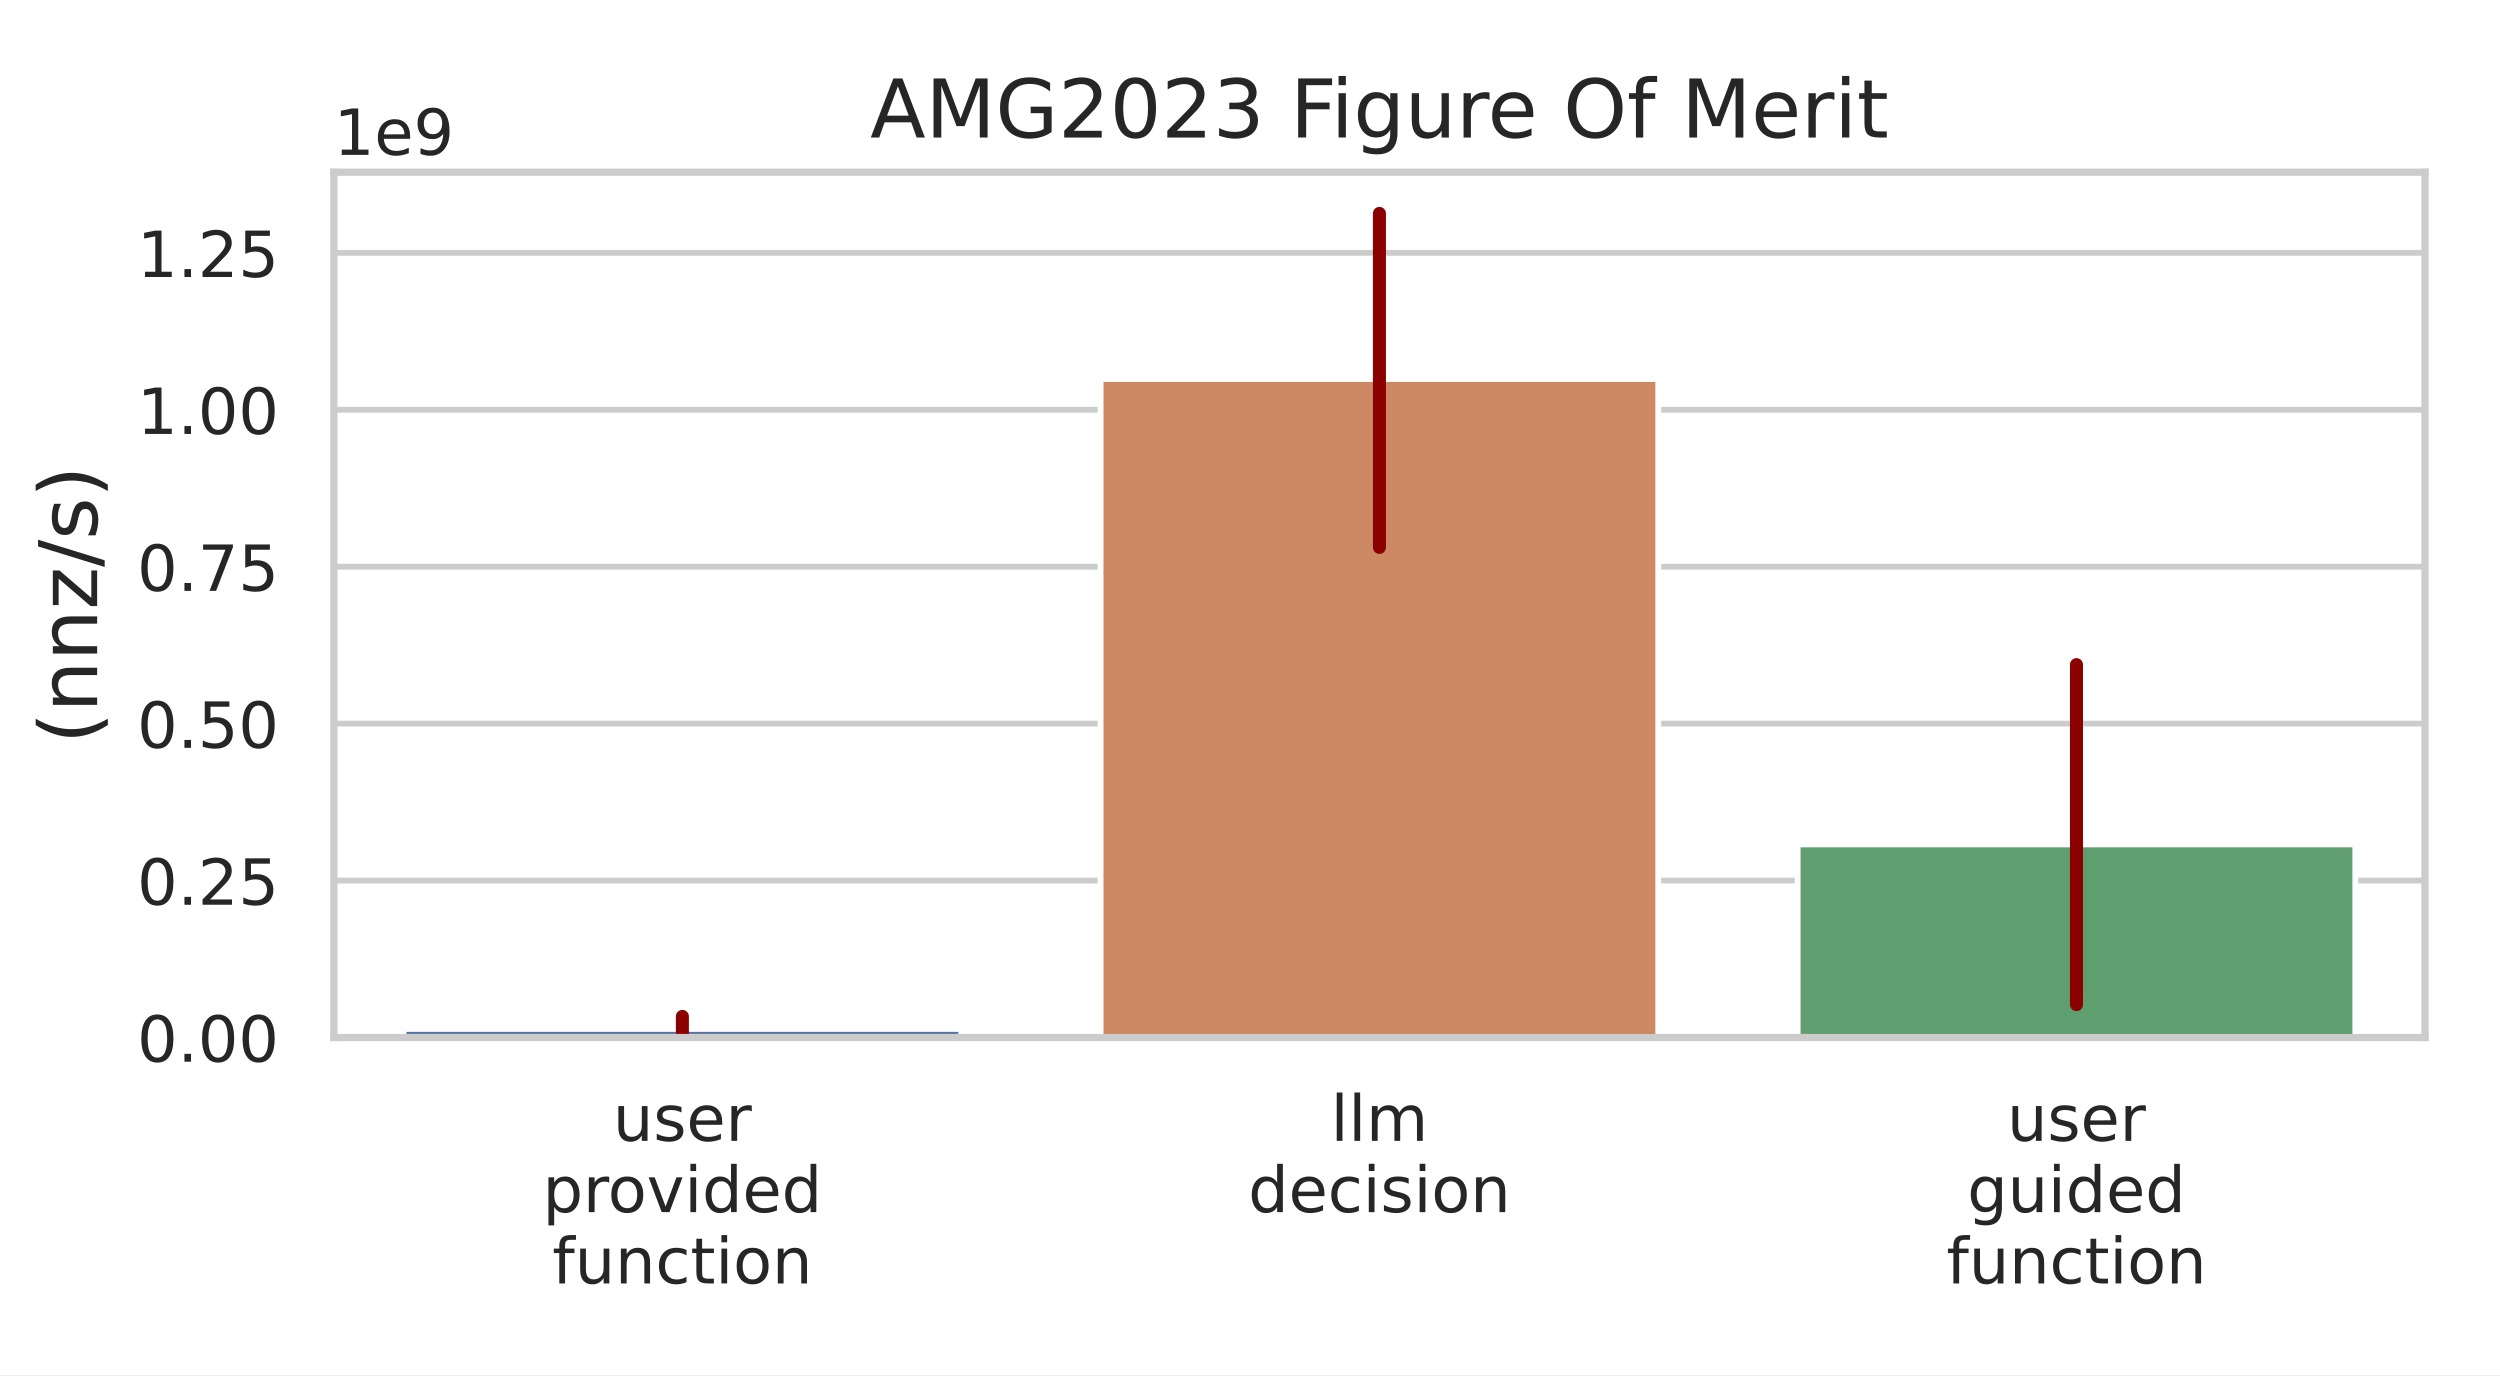
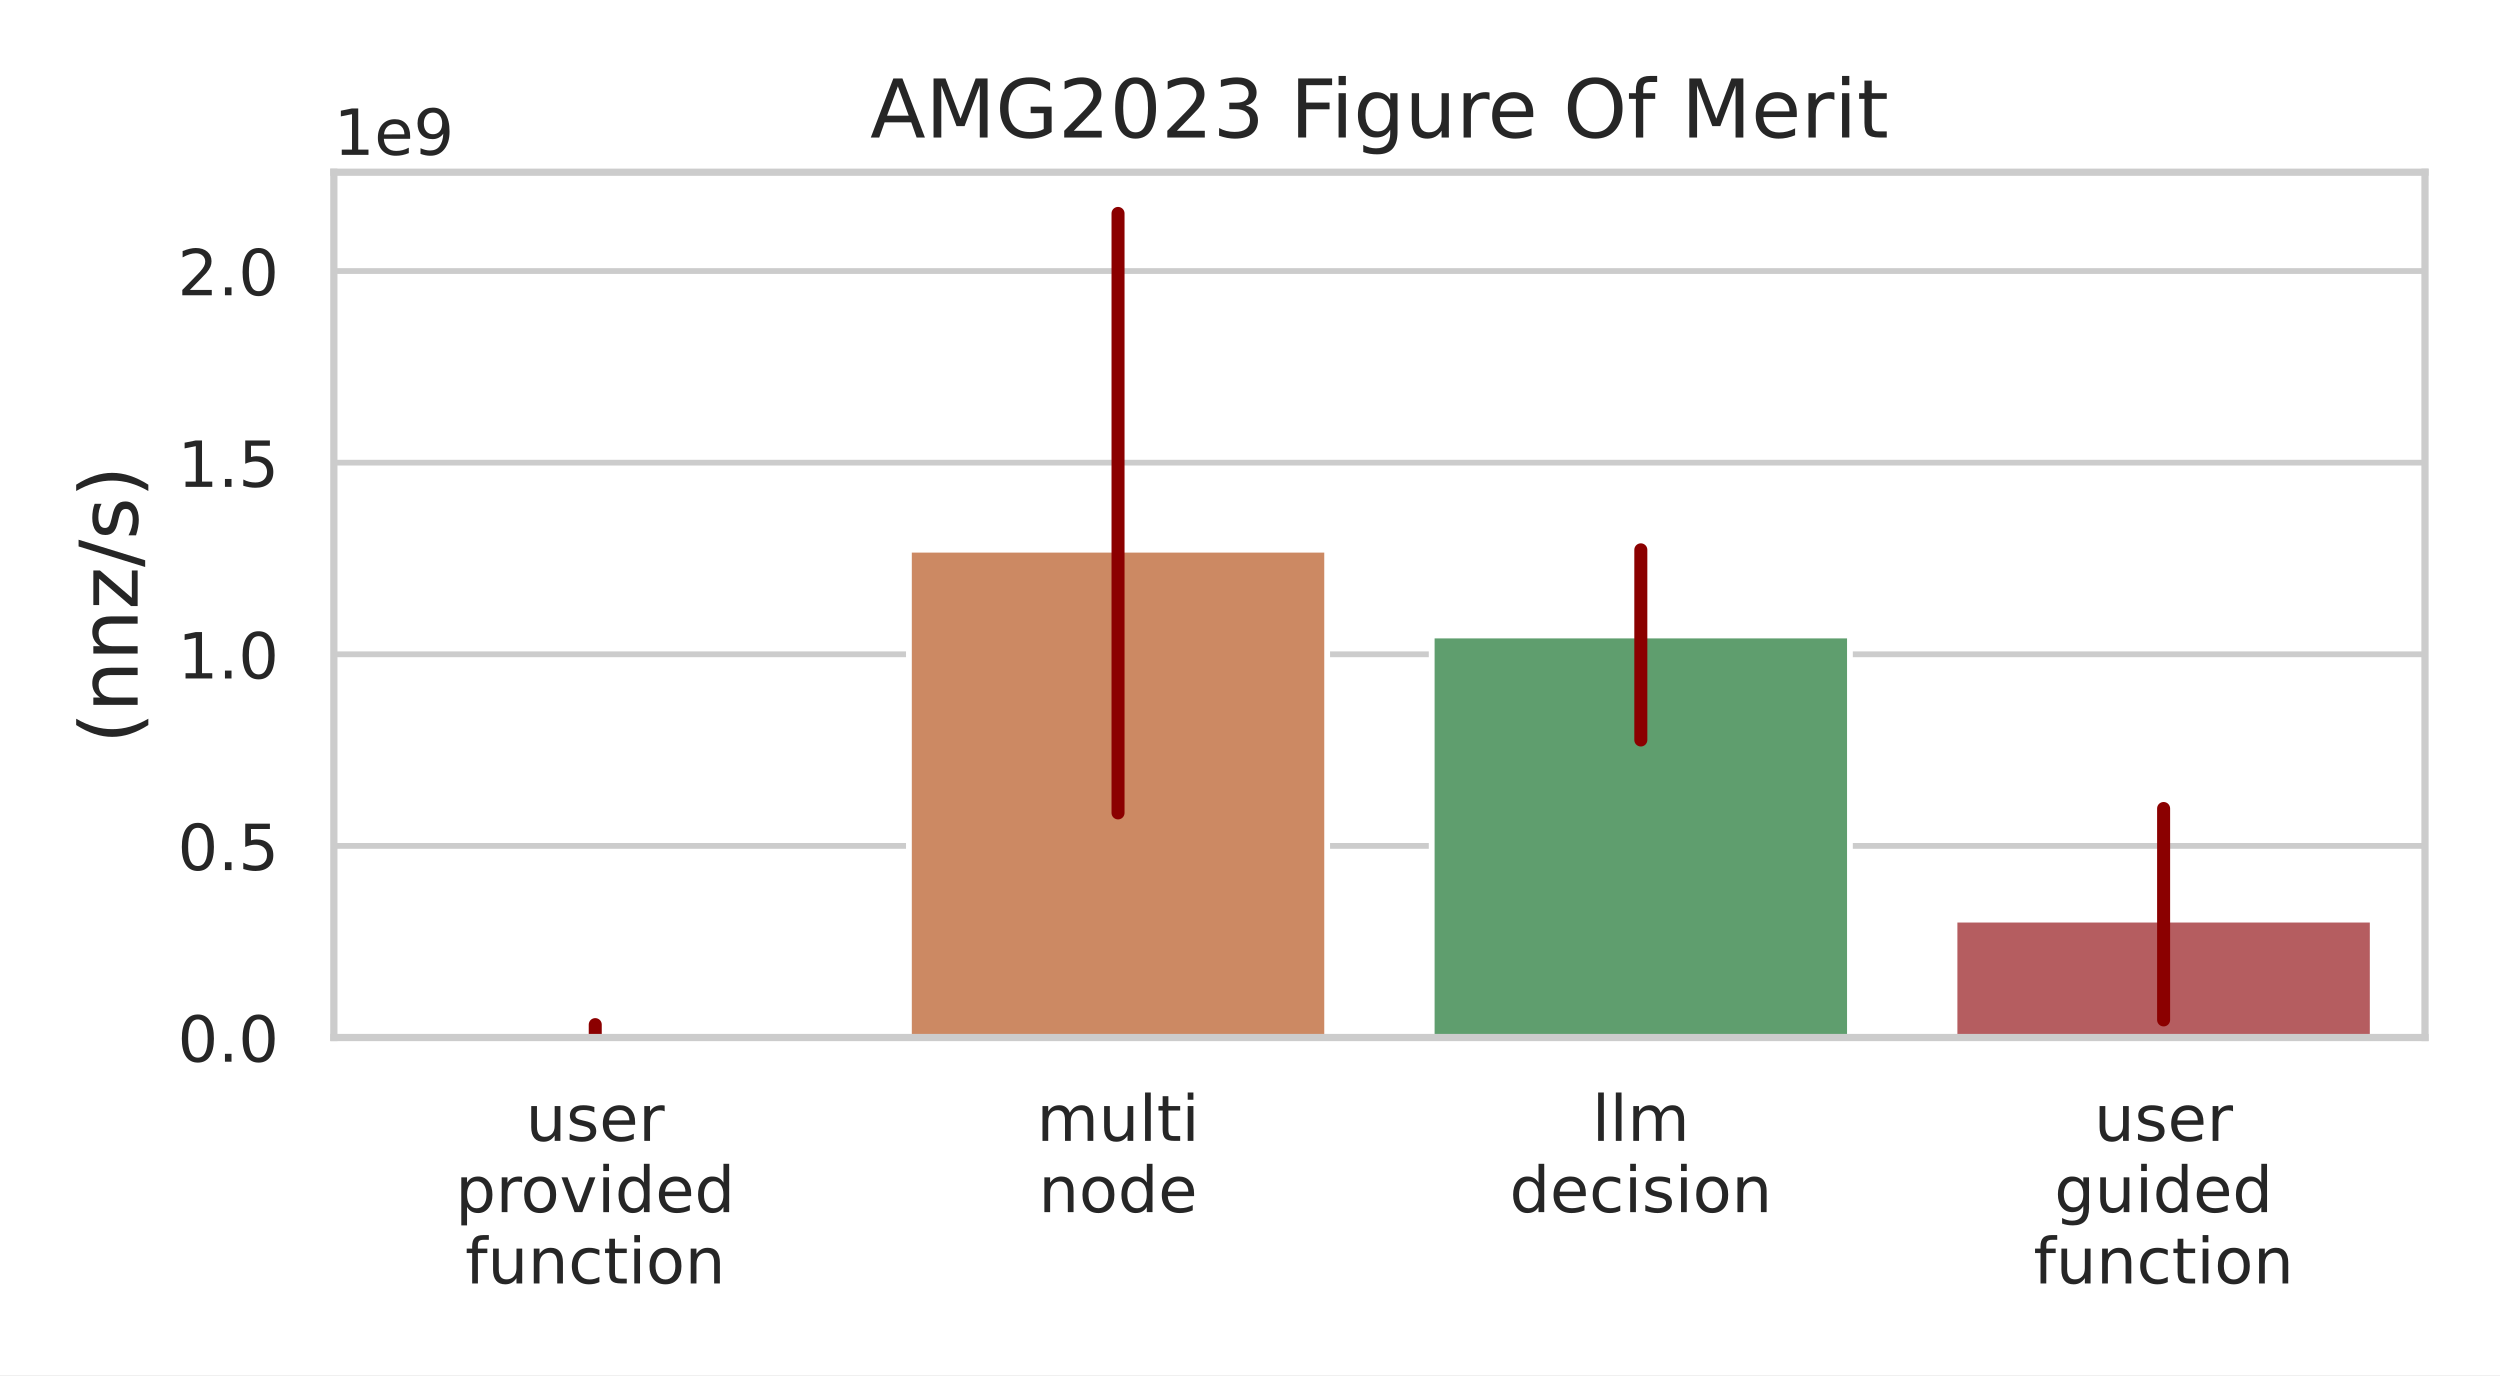
<svg xmlns="http://www.w3.org/2000/svg" xmlns:xlink="http://www.w3.org/1999/xlink" width="432pt" height="237.6pt" viewBox="0 0 432 237.6" version="1.1">
  <defs>
    <style type="text/css">*{stroke-linejoin: round; stroke-linecap: butt}</style>
  </defs>
  <g id="figure_1">
    <g id="patch_1">
      <path d="M 0 237.6  L 432 237.6  L 432 0  L 0 0  z " style="fill: #ffffff" />
    </g>
    <g id="axes_1">
      <g id="patch_2">
        <path d="M 57.69 179.284  L 419.04 179.284  L 419.04 29.76  L 57.69 29.76  z " style="fill: #ffffff" />
      </g>
      <g id="matplotlib.axis_1">
        <g id="xtick_1">
          <g id="text_1">
-             <g style="fill: #262626" transform="translate(105.919 197.1423) scale(0.11 -0.11)">
+             <g style="fill: #262626" transform="translate(90.86273 197.1423) scale(0.11 -0.11)">
              <defs>
                <path id="DejaVuSans-75" d="M 544 1381  L 544 3500  L 1119 3500  L 1119 1403  Q 1119 906 1312 657  Q 1506 409 1894 409  Q 2359 409 2629 706  Q 2900 1003 2900 1516  L 2900 3500  L 3475 3500  L 3475 0  L 2900 0  L 2900 538  Q 2691 219 2414 64  Q 2138 -91 1772 -91  Q 1169 -91 856 284  Q 544 659 544 1381  z M 1991 3584  L 1991 3584  z " transform="scale(0.015625)" />
                <path id="DejaVuSans-73" d="M 2834 3397  L 2834 2853  Q 2591 2978 2328 3040  Q 2066 3103 1784 3103  Q 1356 3103 1142 2972  Q 928 2841 928 2578  Q 928 2378 1081 2264  Q 1234 2150 1697 2047  L 1894 2003  Q 2506 1872 2764 1633  Q 3022 1394 3022 966  Q 3022 478 2636 193  Q 2250 -91 1575 -91  Q 1294 -91 989 -36  Q 684 19 347 128  L 347 722  Q 666 556 975 473  Q 1284 391 1588 391  Q 1994 391 2212 530  Q 2431 669 2431 922  Q 2431 1156 2273 1281  Q 2116 1406 1581 1522  L 1381 1569  Q 847 1681 609 1914  Q 372 2147 372 2553  Q 372 3047 722 3315  Q 1072 3584 1716 3584  Q 2034 3584 2315 3537  Q 2597 3491 2834 3397  z " transform="scale(0.015625)" />
                <path id="DejaVuSans-65" d="M 3597 1894  L 3597 1613  L 953 1613  Q 991 1019 1311 708  Q 1631 397 2203 397  Q 2534 397 2845 478  Q 3156 559 3463 722  L 3463 178  Q 3153 47 2828 -22  Q 2503 -91 2169 -91  Q 1331 -91 842 396  Q 353 884 353 1716  Q 353 2575 817 3079  Q 1281 3584 2069 3584  Q 2775 3584 3186 3129  Q 3597 2675 3597 1894  z M 3022 2063  Q 3016 2534 2758 2815  Q 2500 3097 2075 3097  Q 1594 3097 1305 2825  Q 1016 2553 972 2059  L 3022 2063  z " transform="scale(0.015625)" />
                <path id="DejaVuSans-72" d="M 2631 2963  Q 2534 3019 2420 3045  Q 2306 3072 2169 3072  Q 1681 3072 1420 2755  Q 1159 2438 1159 1844  L 1159 0  L 581 0  L 581 3500  L 1159 3500  L 1159 2956  Q 1341 3275 1631 3429  Q 1922 3584 2338 3584  Q 2397 3584 2469 3576  Q 2541 3569 2628 3553  L 2631 2963  z " transform="scale(0.015625)" />
              </defs>
              <use xlink:href="#DejaVuSans-75" />
              <use xlink:href="#DejaVuSans-73" x="63.379" />
              <use xlink:href="#DejaVuSans-65" x="115.479" />
              <use xlink:href="#DejaVuSans-72" x="177.002" />
            </g>
-             <g style="fill: #262626" transform="translate(93.77 209.4599) scale(0.11 -0.11)">
+             <g style="fill: #262626" transform="translate(78.71375 209.4599) scale(0.11 -0.11)">
              <defs>
                <path id="DejaVuSans-70" d="M 1159 525  L 1159 -1331  L 581 -1331  L 581 3500  L 1159 3500  L 1159 2969  Q 1341 3281 1617 3432  Q 1894 3584 2278 3584  Q 2916 3584 3314 3078  Q 3713 2572 3713 1747  Q 3713 922 3314 415  Q 2916 -91 2278 -91  Q 1894 -91 1617 61  Q 1341 213 1159 525  z M 3116 1747  Q 3116 2381 2855 2742  Q 2594 3103 2138 3103  Q 1681 3103 1420 2742  Q 1159 2381 1159 1747  Q 1159 1113 1420 752  Q 1681 391 2138 391  Q 2594 391 2855 752  Q 3116 1113 3116 1747  z " transform="scale(0.015625)" />
                <path id="DejaVuSans-6f" d="M 1959 3097  Q 1497 3097 1228 2736  Q 959 2375 959 1747  Q 959 1119 1226 758  Q 1494 397 1959 397  Q 2419 397 2687 759  Q 2956 1122 2956 1747  Q 2956 2369 2687 2733  Q 2419 3097 1959 3097  z M 1959 3584  Q 2709 3584 3137 3096  Q 3566 2609 3566 1747  Q 3566 888 3137 398  Q 2709 -91 1959 -91  Q 1206 -91 779 398  Q 353 888 353 1747  Q 353 2609 779 3096  Q 1206 3584 1959 3584  z " transform="scale(0.015625)" />
                <path id="DejaVuSans-76" d="M 191 3500  L 800 3500  L 1894 563  L 2988 3500  L 3597 3500  L 2284 0  L 1503 0  L 191 3500  z " transform="scale(0.015625)" />
                <path id="DejaVuSans-69" d="M 603 3500  L 1178 3500  L 1178 0  L 603 0  L 603 3500  z M 603 4863  L 1178 4863  L 1178 4134  L 603 4134  L 603 4863  z " transform="scale(0.015625)" />
                <path id="DejaVuSans-64" d="M 2906 2969  L 2906 4863  L 3481 4863  L 3481 0  L 2906 0  L 2906 525  Q 2725 213 2448 61  Q 2172 -91 1784 -91  Q 1150 -91 751 415  Q 353 922 353 1747  Q 353 2572 751 3078  Q 1150 3584 1784 3584  Q 2172 3584 2448 3432  Q 2725 3281 2906 2969  z M 947 1747  Q 947 1113 1208 752  Q 1469 391 1925 391  Q 2381 391 2643 752  Q 2906 1113 2906 1747  Q 2906 2381 2643 2742  Q 2381 3103 1925 3103  Q 1469 3103 1208 2742  Q 947 2381 947 1747  z " transform="scale(0.015625)" />
              </defs>
              <use xlink:href="#DejaVuSans-70" />
              <use xlink:href="#DejaVuSans-72" x="63.477" />
              <use xlink:href="#DejaVuSans-6f" x="102.34" />
              <use xlink:href="#DejaVuSans-76" x="163.521" />
              <use xlink:href="#DejaVuSans-69" x="222.701" />
              <use xlink:href="#DejaVuSans-64" x="250.484" />
              <use xlink:href="#DejaVuSans-65" x="313.961" />
              <use xlink:href="#DejaVuSans-64" x="375.484" />
            </g>
-             <g style="fill: #262626" transform="translate(95.44836 221.7775) scale(0.11 -0.11)">
+             <g style="fill: #262626" transform="translate(80.39211 221.7775) scale(0.11 -0.11)">
              <defs>
                <path id="DejaVuSans-66" d="M 2375 4863  L 2375 4384  L 1825 4384  Q 1516 4384 1395 4259  Q 1275 4134 1275 3809  L 1275 3500  L 2222 3500  L 2222 3053  L 1275 3053  L 1275 0  L 697 0  L 697 3053  L 147 3053  L 147 3500  L 697 3500  L 697 3744  Q 697 4328 969 4595  Q 1241 4863 1831 4863  L 2375 4863  z " transform="scale(0.015625)" />
                <path id="DejaVuSans-6e" d="M 3513 2113  L 3513 0  L 2938 0  L 2938 2094  Q 2938 2591 2744 2837  Q 2550 3084 2163 3084  Q 1697 3084 1428 2787  Q 1159 2491 1159 1978  L 1159 0  L 581 0  L 581 3500  L 1159 3500  L 1159 2956  Q 1366 3272 1645 3428  Q 1925 3584 2291 3584  Q 2894 3584 3203 3211  Q 3513 2838 3513 2113  z " transform="scale(0.015625)" />
                <path id="DejaVuSans-63" d="M 3122 3366  L 3122 2828  Q 2878 2963 2633 3030  Q 2388 3097 2138 3097  Q 1578 3097 1268 2742  Q 959 2388 959 1747  Q 959 1106 1268 751  Q 1578 397 2138 397  Q 2388 397 2633 464  Q 2878 531 3122 666  L 3122 134  Q 2881 22 2623 -34  Q 2366 -91 2075 -91  Q 1284 -91 818 406  Q 353 903 353 1747  Q 353 2603 823 3093  Q 1294 3584 2113 3584  Q 2378 3584 2631 3529  Q 2884 3475 3122 3366  z " transform="scale(0.015625)" />
                <path id="DejaVuSans-74" d="M 1172 4494  L 1172 3500  L 2356 3500  L 2356 3053  L 1172 3053  L 1172 1153  Q 1172 725 1289 603  Q 1406 481 1766 481  L 2356 481  L 2356 0  L 1766 0  Q 1100 0 847 248  Q 594 497 594 1153  L 594 3053  L 172 3053  L 172 3500  L 594 3500  L 594 4494  L 1172 4494  z " transform="scale(0.015625)" />
              </defs>
              <use xlink:href="#DejaVuSans-66" />
              <use xlink:href="#DejaVuSans-75" x="35.205" />
              <use xlink:href="#DejaVuSans-6e" x="98.584" />
              <use xlink:href="#DejaVuSans-63" x="161.963" />
              <use xlink:href="#DejaVuSans-74" x="216.943" />
              <use xlink:href="#DejaVuSans-69" x="256.152" />
              <use xlink:href="#DejaVuSans-6f" x="283.936" />
              <use xlink:href="#DejaVuSans-6e" x="345.117" />
            </g>
          </g>
        </g>
        <g id="xtick_2">
          <g id="text_2">
-             <g style="fill: #262626" transform="translate(229.9517 197.1423) scale(0.11 -0.11)">
-               <defs>
+             <g style="fill: #262626" transform="translate(179.1412 197.1423) scale(0.11 -0.11)">
+               <defs>
+                 <path id="DejaVuSans-6d" d="M 3328 2828  Q 3544 3216 3844 3400  Q 4144 3584 4550 3584  Q 5097 3584 5394 3201  Q 5691 2819 5691 2113  L 5691 0  L 5113 0  L 5113 2094  Q 5113 2597 4934 2840  Q 4756 3084 4391 3084  Q 3944 3084 3684 2787  Q 3425 2491 3425 1978  L 3425 0  L 2847 0  L 2847 2094  Q 2847 2600 2669 2842  Q 2491 3084 2119 3084  Q 1678 3084 1418 2786  Q 1159 2488 1159 1978  L 1159 0  L 581 0  L 581 3500  L 1159 3500  L 1159 2956  Q 1356 3278 1631 3431  Q 1906 3584 2284 3584  Q 2666 3584 2933 3390  Q 3200 3197 3328 2828  z " transform="scale(0.015625)" />
                <path id="DejaVuSans-6c" d="M 603 4863  L 1178 4863  L 1178 0  L 603 0  L 603 4863  z " transform="scale(0.015625)" />
-                 <path id="DejaVuSans-6d" d="M 3328 2828  Q 3544 3216 3844 3400  Q 4144 3584 4550 3584  Q 5097 3584 5394 3201  Q 5691 2819 5691 2113  L 5691 0  L 5113 0  L 5113 2094  Q 5113 2597 4934 2840  Q 4756 3084 4391 3084  Q 3944 3084 3684 2787  Q 3425 2491 3425 1978  L 3425 0  L 2847 0  L 2847 2094  Q 2847 2600 2669 2842  Q 2491 3084 2119 3084  Q 1678 3084 1418 2786  Q 1159 2488 1159 1978  L 1159 0  L 581 0  L 581 3500  L 1159 3500  L 1159 2956  Q 1356 3278 1631 3431  Q 1906 3584 2284 3584  Q 2666 3584 2933 3390  Q 3200 3197 3328 2828  z " transform="scale(0.015625)" />
-               </defs>
+               </defs>
+               <use xlink:href="#DejaVuSans-6d" />
+               <use xlink:href="#DejaVuSans-75" x="97.412" />
+               <use xlink:href="#DejaVuSans-6c" x="160.791" />
+               <use xlink:href="#DejaVuSans-74" x="188.574" />
+               <use xlink:href="#DejaVuSans-69" x="227.783" />
+             </g>
+             <g style="fill: #262626" transform="translate(179.4695 209.4599) scale(0.11 -0.11)">
+               <use xlink:href="#DejaVuSans-6e" />
+               <use xlink:href="#DejaVuSans-6f" x="63.379" />
+               <use xlink:href="#DejaVuSans-64" x="124.561" />
+               <use xlink:href="#DejaVuSans-65" x="188.037" />
+             </g>
+           </g>
+         </g>
+         <g id="xtick_3">
+           <g id="text_3">
+             <g style="fill: #262626" transform="translate(275.1205 197.1423) scale(0.11 -0.11)">
              <use xlink:href="#DejaVuSans-6c" />
              <use xlink:href="#DejaVuSans-6c" x="27.783" />
              <use xlink:href="#DejaVuSans-6d" x="55.566" />
            </g>
-             <g style="fill: #262626" transform="translate(215.693 209.4599) scale(0.11 -0.11)">
+             <g style="fill: #262626" transform="translate(260.8617 209.4599) scale(0.11 -0.11)">
              <use xlink:href="#DejaVuSans-64" />
              <use xlink:href="#DejaVuSans-65" x="63.477" />
              <use xlink:href="#DejaVuSans-63" x="125" />
              <use xlink:href="#DejaVuSans-69" x="179.98" />
              <use xlink:href="#DejaVuSans-73" x="207.764" />
              <use xlink:href="#DejaVuSans-69" x="259.863" />
              <use xlink:href="#DejaVuSans-6f" x="287.646" />
              <use xlink:href="#DejaVuSans-6e" x="348.828" />
            </g>
          </g>
        </g>
-         <g id="xtick_3">
-           <g id="text_3">
-             <g style="fill: #262626" transform="translate(346.819 197.1423) scale(0.11 -0.11)">
+         <g id="xtick_4">
+           <g id="text_4">
+             <g style="fill: #262626" transform="translate(361.8752 197.1423) scale(0.11 -0.11)">
              <use xlink:href="#DejaVuSans-75" />
              <use xlink:href="#DejaVuSans-73" x="63.379" />
              <use xlink:href="#DejaVuSans-65" x="115.479" />
              <use xlink:href="#DejaVuSans-72" x="177.002" />
            </g>
-             <g style="fill: #262626" transform="translate(339.9423 209.4599) scale(0.11 -0.11)">
+             <g style="fill: #262626" transform="translate(354.9985 209.4599) scale(0.11 -0.11)">
              <defs>
                <path id="DejaVuSans-67" d="M 2906 1791  Q 2906 2416 2648 2759  Q 2391 3103 1925 3103  Q 1463 3103 1205 2759  Q 947 2416 947 1791  Q 947 1169 1205 825  Q 1463 481 1925 481  Q 2391 481 2648 825  Q 2906 1169 2906 1791  z M 3481 434  Q 3481 -459 3084 -895  Q 2688 -1331 1869 -1331  Q 1566 -1331 1297 -1286  Q 1028 -1241 775 -1147  L 775 -588  Q 1028 -725 1275 -790  Q 1522 -856 1778 -856  Q 2344 -856 2625 -561  Q 2906 -266 2906 331  L 2906 616  Q 2728 306 2450 153  Q 2172 0 1784 0  Q 1141 0 747 490  Q 353 981 353 1791  Q 353 2603 747 3093  Q 1141 3584 1784 3584  Q 2172 3584 2450 3431  Q 2728 3278 2906 2969  L 2906 3500  L 3481 3500  L 3481 434  z " transform="scale(0.015625)" />
              </defs>
              <use xlink:href="#DejaVuSans-67" />
              <use xlink:href="#DejaVuSans-75" x="63.477" />
              <use xlink:href="#DejaVuSans-69" x="126.855" />
              <use xlink:href="#DejaVuSans-64" x="154.639" />
              <use xlink:href="#DejaVuSans-65" x="218.115" />
              <use xlink:href="#DejaVuSans-64" x="279.639" />
            </g>
-             <g style="fill: #262626" transform="translate(336.3484 221.7775) scale(0.11 -0.11)">
+             <g style="fill: #262626" transform="translate(351.4046 221.7775) scale(0.11 -0.11)">
              <use xlink:href="#DejaVuSans-66" />
              <use xlink:href="#DejaVuSans-75" x="35.205" />
              <use xlink:href="#DejaVuSans-6e" x="98.584" />
              <use xlink:href="#DejaVuSans-63" x="161.963" />
              <use xlink:href="#DejaVuSans-74" x="216.943" />
              <use xlink:href="#DejaVuSans-69" x="256.152" />
              <use xlink:href="#DejaVuSans-6f" x="283.936" />
              <use xlink:href="#DejaVuSans-6e" x="345.117" />
            </g>
          </g>
        </g>
      </g>
      <g id="matplotlib.axis_2">
        <g id="ytick_1">
          <g id="line2d_1">
-             <path d="M 57.69 179.284  L 419.04 179.284  " clip-path="url(#pdea7f007d2)" style="fill: none; stroke: #cccccc; stroke-linecap: round" />
-           </g>
-           <g id="text_4">
-             <g style="fill: #262626" transform="translate(23.69781 183.4631) scale(0.11 -0.11)">
+             <path d="M 57.69 179.284  L 419.04 179.284  " clip-path="url(#p3e73d19100)" style="fill: none; stroke: #cccccc; stroke-linecap: round" />
+           </g>
+           <g id="text_5">
+             <g style="fill: #262626" transform="translate(30.69656 183.4631) scale(0.11 -0.11)">
              <defs>
                <path id="DejaVuSans-30" d="M 2034 4250  Q 1547 4250 1301 3770  Q 1056 3291 1056 2328  Q 1056 1369 1301 889  Q 1547 409 2034 409  Q 2525 409 2770 889  Q 3016 1369 3016 2328  Q 3016 3291 2770 3770  Q 2525 4250 2034 4250  z M 2034 4750  Q 2819 4750 3233 4129  Q 3647 3509 3647 2328  Q 3647 1150 3233 529  Q 2819 -91 2034 -91  Q 1250 -91 836 529  Q 422 1150 422 2328  Q 422 3509 836 4129  Q 1250 4750 2034 4750  z " transform="scale(0.015625)" />
                <path id="DejaVuSans-2e" d="M 684 794  L 1344 794  L 1344 0  L 684 0  L 684 794  z " transform="scale(0.015625)" />
              </defs>
              <use xlink:href="#DejaVuSans-30" />
              <use xlink:href="#DejaVuSans-2e" x="63.623" />
              <use xlink:href="#DejaVuSans-30" x="95.41" />
-               <use xlink:href="#DejaVuSans-30" x="159.033" />
            </g>
          </g>
        </g>
        <g id="ytick_2">
          <g id="line2d_2">
-             <path d="M 57.69 152.164  L 419.04 152.164  " clip-path="url(#pdea7f007d2)" style="fill: none; stroke: #cccccc; stroke-linecap: round" />
-           </g>
-           <g id="text_5">
-             <g style="fill: #262626" transform="translate(23.69781 156.3436) scale(0.11 -0.11)">
-               <defs>
-                 <path id="DejaVuSans-32" d="M 1228 531  L 3431 531  L 3431 0  L 469 0  L 469 531  Q 828 903 1448 1529  Q 2069 2156 2228 2338  Q 2531 2678 2651 2914  Q 2772 3150 2772 3378  Q 2772 3750 2511 3984  Q 2250 4219 1831 4219  Q 1534 4219 1204 4116  Q 875 4013 500 3803  L 500 4441  Q 881 4594 1212 4672  Q 1544 4750 1819 4750  Q 2544 4750 2975 4387  Q 3406 4025 3406 3419  Q 3406 3131 3298 2873  Q 3191 2616 2906 2266  Q 2828 2175 2409 1742  Q 1991 1309 1228 531  z " transform="scale(0.015625)" />
+             <path d="M 57.69 146.173  L 419.04 146.173  " clip-path="url(#p3e73d19100)" style="fill: none; stroke: #cccccc; stroke-linecap: round" />
+           </g>
+           <g id="text_6">
+             <g style="fill: #262626" transform="translate(30.69656 150.3519) scale(0.11 -0.11)">
+               <defs>
                <path id="DejaVuSans-35" d="M 691 4666  L 3169 4666  L 3169 4134  L 1269 4134  L 1269 2991  Q 1406 3038 1543 3061  Q 1681 3084 1819 3084  Q 2600 3084 3056 2656  Q 3513 2228 3513 1497  Q 3513 744 3044 326  Q 2575 -91 1722 -91  Q 1428 -91 1123 -41  Q 819 9 494 109  L 494 744  Q 775 591 1075 516  Q 1375 441 1709 441  Q 2250 441 2565 725  Q 2881 1009 2881 1497  Q 2881 1984 2565 2268  Q 2250 2553 1709 2553  Q 1456 2553 1204 2497  Q 953 2441 691 2322  L 691 4666  z " transform="scale(0.015625)" />
              </defs>
              <use xlink:href="#DejaVuSans-30" />
              <use xlink:href="#DejaVuSans-2e" x="63.623" />
-               <use xlink:href="#DejaVuSans-32" x="95.41" />
-               <use xlink:href="#DejaVuSans-35" x="159.033" />
+               <use xlink:href="#DejaVuSans-35" x="95.41" />
            </g>
          </g>
        </g>
        <g id="ytick_3">
          <g id="line2d_3">
-             <path d="M 57.69 125.045  L 419.04 125.045  " clip-path="url(#pdea7f007d2)" style="fill: none; stroke: #cccccc; stroke-linecap: round" />
-           </g>
-           <g id="text_6">
-             <g style="fill: #262626" transform="translate(23.69781 129.224) scale(0.11 -0.11)">
-               <use xlink:href="#DejaVuSans-30" />
-               <use xlink:href="#DejaVuSans-2e" x="63.623" />
-               <use xlink:href="#DejaVuSans-35" x="95.41" />
-               <use xlink:href="#DejaVuSans-30" x="159.033" />
+             <path d="M 57.69 113.062  L 419.04 113.062  " clip-path="url(#p3e73d19100)" style="fill: none; stroke: #cccccc; stroke-linecap: round" />
+           </g>
+           <g id="text_7">
+             <g style="fill: #262626" transform="translate(30.69656 117.2407) scale(0.11 -0.11)">
+               <defs>
+                 <path id="DejaVuSans-31" d="M 794 531  L 1825 531  L 1825 4091  L 703 3866  L 703 4441  L 1819 4666  L 2450 4666  L 2450 531  L 3481 531  L 3481 0  L 794 0  L 794 531  z " transform="scale(0.015625)" />
+               </defs>
+               <use xlink:href="#DejaVuSans-31" />
+               <use xlink:href="#DejaVuSans-2e" x="63.623" />
+               <use xlink:href="#DejaVuSans-30" x="95.41" />
            </g>
          </g>
        </g>
        <g id="ytick_4">
          <g id="line2d_4">
-             <path d="M 57.69 97.925  L 419.04 97.925  " clip-path="url(#pdea7f007d2)" style="fill: none; stroke: #cccccc; stroke-linecap: round" />
-           </g>
-           <g id="text_7">
-             <g style="fill: #262626" transform="translate(23.69781 102.1044) scale(0.11 -0.11)">
-               <defs>
-                 <path id="DejaVuSans-37" d="M 525 4666  L 3525 4666  L 3525 4397  L 1831 0  L 1172 0  L 2766 4134  L 525 4134  L 525 4666  z " transform="scale(0.015625)" />
-               </defs>
-               <use xlink:href="#DejaVuSans-30" />
-               <use xlink:href="#DejaVuSans-2e" x="63.623" />
-               <use xlink:href="#DejaVuSans-37" x="95.41" />
-               <use xlink:href="#DejaVuSans-35" x="159.033" />
+             <path d="M 57.69 79.95  L 419.04 79.95  " clip-path="url(#p3e73d19100)" style="fill: none; stroke: #cccccc; stroke-linecap: round" />
+           </g>
+           <g id="text_8">
+             <g style="fill: #262626" transform="translate(30.69656 84.12947) scale(0.11 -0.11)">
+               <use xlink:href="#DejaVuSans-31" />
+               <use xlink:href="#DejaVuSans-2e" x="63.623" />
+               <use xlink:href="#DejaVuSans-35" x="95.41" />
            </g>
          </g>
        </g>
        <g id="ytick_5">
          <g id="line2d_5">
-             <path d="M 57.69 70.806  L 419.04 70.806  " clip-path="url(#pdea7f007d2)" style="fill: none; stroke: #cccccc; stroke-linecap: round" />
-           </g>
-           <g id="text_8">
-             <g style="fill: #262626" transform="translate(23.69781 74.9848) scale(0.11 -0.11)">
-               <defs>
-                 <path id="DejaVuSans-31" d="M 794 531  L 1825 531  L 1825 4091  L 703 3866  L 703 4441  L 1819 4666  L 2450 4666  L 2450 531  L 3481 531  L 3481 0  L 794 0  L 794 531  z " transform="scale(0.015625)" />
-               </defs>
-               <use xlink:href="#DejaVuSans-31" />
+             <path d="M 57.69 46.839  L 419.04 46.839  " clip-path="url(#p3e73d19100)" style="fill: none; stroke: #cccccc; stroke-linecap: round" />
+           </g>
+           <g id="text_9">
+             <g style="fill: #262626" transform="translate(30.69656 51.01825) scale(0.11 -0.11)">
+               <defs>
+                 <path id="DejaVuSans-32" d="M 1228 531  L 3431 531  L 3431 0  L 469 0  L 469 531  Q 828 903 1448 1529  Q 2069 2156 2228 2338  Q 2531 2678 2651 2914  Q 2772 3150 2772 3378  Q 2772 3750 2511 3984  Q 2250 4219 1831 4219  Q 1534 4219 1204 4116  Q 875 4013 500 3803  L 500 4441  Q 881 4594 1212 4672  Q 1544 4750 1819 4750  Q 2544 4750 2975 4387  Q 3406 4025 3406 3419  Q 3406 3131 3298 2873  Q 3191 2616 2906 2266  Q 2828 2175 2409 1742  Q 1991 1309 1228 531  z " transform="scale(0.015625)" />
+               </defs>
+               <use xlink:href="#DejaVuSans-32" />
              <use xlink:href="#DejaVuSans-2e" x="63.623" />
              <use xlink:href="#DejaVuSans-30" x="95.41" />
-               <use xlink:href="#DejaVuSans-30" x="159.033" />
-             </g>
-           </g>
-         </g>
-         <g id="ytick_6">
-           <g id="line2d_6">
-             <path d="M 57.69 43.686  L 419.04 43.686  " clip-path="url(#pdea7f007d2)" style="fill: none; stroke: #cccccc; stroke-linecap: round" />
-           </g>
-           <g id="text_9">
-             <g style="fill: #262626" transform="translate(23.69781 47.86522) scale(0.11 -0.11)">
-               <use xlink:href="#DejaVuSans-31" />
-               <use xlink:href="#DejaVuSans-2e" x="63.623" />
-               <use xlink:href="#DejaVuSans-32" x="95.41" />
-               <use xlink:href="#DejaVuSans-35" x="159.033" />
            </g>
          </g>
        </g>
        <g id="text_10">
-           <g style="fill: #262626" transform="translate(16.78625 128.5353) rotate(-90) scale(0.14 -0.14)">
+           <g style="fill: #262626" transform="translate(23.785 128.5353) rotate(-90) scale(0.14 -0.14)">
            <defs>
              <path id="DejaVuSans-28" d="M 1984 4856  Q 1566 4138 1362 3434  Q 1159 2731 1159 2009  Q 1159 1288 1364 580  Q 1569 -128 1984 -844  L 1484 -844  Q 1016 -109 783 600  Q 550 1309 550 2009  Q 550 2706 781 3412  Q 1013 4119 1484 4856  L 1984 4856  z " transform="scale(0.015625)" />
              <path id="DejaVuSans-7a" d="M 353 3500  L 3084 3500  L 3084 2975  L 922 459  L 3084 459  L 3084 0  L 275 0  L 275 525  L 2438 3041  L 353 3041  L 353 3500  z " transform="scale(0.015625)" />
              <path id="DejaVuSans-2f" d="M 1625 4666  L 2156 4666  L 531 -594  L 0 -594  L 1625 4666  z " transform="scale(0.015625)" />
              <path id="DejaVuSans-29" d="M 513 4856  L 1013 4856  Q 1481 4119 1714 3412  Q 1947 2706 1947 2009  Q 1947 1309 1714 600  Q 1481 -109 1013 -844  L 513 -844  Q 928 -128 1133 580  Q 1338 1288 1338 2009  Q 1338 2731 1133 3434  Q 928 4138 513 4856  z " transform="scale(0.015625)" />
            </defs>
            <use xlink:href="#DejaVuSans-28" />
            <use xlink:href="#DejaVuSans-6e" x="39.014" />
            <use xlink:href="#DejaVuSans-6e" x="102.393" />
            <use xlink:href="#DejaVuSans-7a" x="165.771" />
            <use xlink:href="#DejaVuSans-2f" x="218.262" />
            <use xlink:href="#DejaVuSans-73" x="251.953" />
            <use xlink:href="#DejaVuSans-29" x="304.053" />
          </g>
        </g>
        <g id="text_11">
          <g style="fill: #262626" transform="translate(57.69 26.76) scale(0.11 -0.11)">
            <defs>
              <path id="DejaVuSans-39" d="M 703 97  L 703 672  Q 941 559 1184 500  Q 1428 441 1663 441  Q 2288 441 2617 861  Q 2947 1281 2994 2138  Q 2813 1869 2534 1725  Q 2256 1581 1919 1581  Q 1219 1581 811 2004  Q 403 2428 403 3163  Q 403 3881 828 4315  Q 1253 4750 1959 4750  Q 2769 4750 3195 4129  Q 3622 3509 3622 2328  Q 3622 1225 3098 567  Q 2575 -91 1691 -91  Q 1453 -91 1209 -44  Q 966 3 703 97  z M 1959 2075  Q 2384 2075 2632 2365  Q 2881 2656 2881 3163  Q 2881 3666 2632 3958  Q 2384 4250 1959 4250  Q 1534 4250 1286 3958  Q 1038 3666 1038 3163  Q 1038 2656 1286 2365  Q 1534 2075 1959 2075  z " transform="scale(0.015625)" />
            </defs>
            <use xlink:href="#DejaVuSans-31" />
            <use xlink:href="#DejaVuSans-65" x="63.623" />
            <use xlink:href="#DejaVuSans-39" x="125.146" />
          </g>
        </g>
      </g>
      <g id="patch_3">
-         <path d="M 69.735 179.284  L 166.095 179.284  L 166.095 177.803  L 69.735 177.803  z " clip-path="url(#pdea7f007d2)" style="fill: #5875a4; stroke: #ffffff; stroke-linejoin: miter" />
+         <path d="M 66.724 179.284  L 138.994 179.284  L 138.994 178.38  L 66.724 178.38  z " clip-path="url(#p3e73d19100)" style="fill: #5875a4; stroke: #ffffff; stroke-linejoin: miter" />
      </g>
      <g id="patch_4">
-         <path d="M 190.185 179.284  L 286.545 179.284  L 286.545 65.495  L 190.185 65.495  z " clip-path="url(#pdea7f007d2)" style="fill: #cc8963; stroke: #ffffff; stroke-linejoin: miter" />
+         <path d="M 157.061 179.284  L 229.331 179.284  L 229.331 94.986  L 157.061 94.986  z " clip-path="url(#p3e73d19100)" style="fill: #cc8963; stroke: #ffffff; stroke-linejoin: miter" />
      </g>
      <g id="patch_5">
-         <path d="M 310.635 179.284  L 406.995 179.284  L 406.995 145.914  L 310.635 145.914  z " clip-path="url(#pdea7f007d2)" style="fill: #5f9e6e; stroke: #ffffff; stroke-linejoin: miter" />
+         <path d="M 247.399 179.284  L 319.669 179.284  L 319.669 109.82  L 247.399 109.82  z " clip-path="url(#p3e73d19100)" style="fill: #5f9e6e; stroke: #ffffff; stroke-linejoin: miter" />
+       </g>
+       <g id="patch_6">
+         <path d="M 337.736 179.284  L 410.006 179.284  L 410.006 158.913  L 337.736 158.913  z " clip-path="url(#p3e73d19100)" style="fill: #b55d60; stroke: #ffffff; stroke-linejoin: miter" />
+       </g>
+       <g id="line2d_6">
+         <path d="M 102.859 179.284  L 102.859 177.054  " clip-path="url(#p3e73d19100)" style="fill: none; stroke: #8b0000; stroke-width: 2.25; stroke-linecap: round" />
      </g>
      <g id="line2d_7">
-         <path d="M 117.915 179.283  L 117.915 175.635  " clip-path="url(#pdea7f007d2)" style="fill: none; stroke: #8b0000; stroke-width: 2.25; stroke-linecap: round" />
+         <path d="M 193.196 140.469  L 193.196 36.88  " clip-path="url(#p3e73d19100)" style="fill: none; stroke: #8b0000; stroke-width: 2.25; stroke-linecap: round" />
      </g>
      <g id="line2d_8">
-         <path d="M 238.365 94.59  L 238.365 36.88  " clip-path="url(#pdea7f007d2)" style="fill: none; stroke: #8b0000; stroke-width: 2.25; stroke-linecap: round" />
+         <path d="M 283.534 127.869  L 283.534 95.011  " clip-path="url(#p3e73d19100)" style="fill: none; stroke: #8b0000; stroke-width: 2.25; stroke-linecap: round" />
      </g>
      <g id="line2d_9">
-         <path d="M 358.815 173.594  L 358.815 114.851  " clip-path="url(#pdea7f007d2)" style="fill: none; stroke: #8b0000; stroke-width: 2.25; stroke-linecap: round" />
-       </g>
-       <g id="patch_6">
+         <path d="M 373.871 176.242  L 373.871 139.709  " clip-path="url(#p3e73d19100)" style="fill: none; stroke: #8b0000; stroke-width: 2.25; stroke-linecap: round" />
+       </g>
+       <g id="patch_7">
        <path d="M 57.69 179.284  L 57.69 29.76  " style="fill: none; stroke: #cccccc; stroke-width: 1.25; stroke-linejoin: miter; stroke-linecap: square" />
      </g>
-       <g id="patch_7">
+       <g id="patch_8">
        <path d="M 419.04 179.284  L 419.04 29.76  " style="fill: none; stroke: #cccccc; stroke-width: 1.25; stroke-linejoin: miter; stroke-linecap: square" />
      </g>
-       <g id="patch_8">
+       <g id="patch_9">
        <path d="M 57.69 179.284  L 419.04 179.284  " style="fill: none; stroke: #cccccc; stroke-width: 1.25; stroke-linejoin: miter; stroke-linecap: square" />
      </g>
-       <g id="patch_9">
+       <g id="patch_10">
        <path d="M 57.69 29.76  L 419.04 29.76  " style="fill: none; stroke: #cccccc; stroke-width: 1.25; stroke-linejoin: miter; stroke-linecap: square" />
      </g>
      <g id="text_12">
        <g style="fill: #262626" transform="translate(150.3652 23.76) scale(0.14 -0.14)">
          <defs>
            <path id="DejaVuSans-41" d="M 2188 4044  L 1331 1722  L 3047 1722  L 2188 4044  z M 1831 4666  L 2547 4666  L 4325 0  L 3669 0  L 3244 1197  L 1141 1197  L 716 0  L 50 0  L 1831 4666  z " transform="scale(0.015625)" />
            <path id="DejaVuSans-4d" d="M 628 4666  L 1569 4666  L 2759 1491  L 3956 4666  L 4897 4666  L 4897 0  L 4281 0  L 4281 4097  L 3078 897  L 2444 897  L 1241 4097  L 1241 0  L 628 0  L 628 4666  z " transform="scale(0.015625)" />
            <path id="DejaVuSans-47" d="M 3809 666  L 3809 1919  L 2778 1919  L 2778 2438  L 4434 2438  L 4434 434  Q 4069 175 3628 42  Q 3188 -91 2688 -91  Q 1594 -91 976 548  Q 359 1188 359 2328  Q 359 3472 976 4111  Q 1594 4750 2688 4750  Q 3144 4750 3555 4637  Q 3966 4525 4313 4306  L 4313 3634  Q 3963 3931 3569 4081  Q 3175 4231 2741 4231  Q 1884 4231 1454 3753  Q 1025 3275 1025 2328  Q 1025 1384 1454 906  Q 1884 428 2741 428  Q 3075 428 3337 486  Q 3600 544 3809 666  z " transform="scale(0.015625)" />
            <path id="DejaVuSans-33" d="M 2597 2516  Q 3050 2419 3304 2112  Q 3559 1806 3559 1356  Q 3559 666 3084 287  Q 2609 -91 1734 -91  Q 1441 -91 1130 -33  Q 819 25 488 141  L 488 750  Q 750 597 1062 519  Q 1375 441 1716 441  Q 2309 441 2620 675  Q 2931 909 2931 1356  Q 2931 1769 2642 2001  Q 2353 2234 1838 2234  L 1294 2234  L 1294 2753  L 1863 2753  Q 2328 2753 2575 2939  Q 2822 3125 2822 3475  Q 2822 3834 2567 4026  Q 2313 4219 1838 4219  Q 1578 4219 1281 4162  Q 984 4106 628 3988  L 628 4550  Q 988 4650 1302 4700  Q 1616 4750 1894 4750  Q 2613 4750 3031 4423  Q 3450 4097 3450 3541  Q 3450 3153 3228 2886  Q 3006 2619 2597 2516  z " transform="scale(0.015625)" />
            <path id="DejaVuSans-20" transform="scale(0.015625)" />
            <path id="DejaVuSans-46" d="M 628 4666  L 3309 4666  L 3309 4134  L 1259 4134  L 1259 2759  L 3109 2759  L 3109 2228  L 1259 2228  L 1259 0  L 628 0  L 628 4666  z " transform="scale(0.015625)" />
            <path id="DejaVuSans-4f" d="M 2522 4238  Q 1834 4238 1429 3725  Q 1025 3213 1025 2328  Q 1025 1447 1429 934  Q 1834 422 2522 422  Q 3209 422 3611 934  Q 4013 1447 4013 2328  Q 4013 3213 3611 3725  Q 3209 4238 2522 4238  z M 2522 4750  Q 3503 4750 4090 4092  Q 4678 3434 4678 2328  Q 4678 1225 4090 567  Q 3503 -91 2522 -91  Q 1538 -91 948 565  Q 359 1222 359 2328  Q 359 3434 948 4092  Q 1538 4750 2522 4750  z " transform="scale(0.015625)" />
          </defs>
          <use xlink:href="#DejaVuSans-41" />
          <use xlink:href="#DejaVuSans-4d" x="68.408" />
          <use xlink:href="#DejaVuSans-47" x="154.688" />
          <use xlink:href="#DejaVuSans-32" x="232.178" />
          <use xlink:href="#DejaVuSans-30" x="295.801" />
          <use xlink:href="#DejaVuSans-32" x="359.424" />
          <use xlink:href="#DejaVuSans-33" x="423.047" />
          <use xlink:href="#DejaVuSans-20" x="486.67" />
          <use xlink:href="#DejaVuSans-46" x="518.457" />
          <use xlink:href="#DejaVuSans-69" x="568.727" />
          <use xlink:href="#DejaVuSans-67" x="596.51" />
          <use xlink:href="#DejaVuSans-75" x="659.986" />
          <use xlink:href="#DejaVuSans-72" x="723.365" />
          <use xlink:href="#DejaVuSans-65" x="762.229" />
          <use xlink:href="#DejaVuSans-20" x="823.752" />
          <use xlink:href="#DejaVuSans-4f" x="855.539" />
          <use xlink:href="#DejaVuSans-66" x="934.25" />
          <use xlink:href="#DejaVuSans-20" x="969.455" />
          <use xlink:href="#DejaVuSans-4d" x="1001.242" />
          <use xlink:href="#DejaVuSans-65" x="1087.521" />
          <use xlink:href="#DejaVuSans-72" x="1149.045" />
          <use xlink:href="#DejaVuSans-69" x="1190.158" />
          <use xlink:href="#DejaVuSans-74" x="1217.941" />
        </g>
      </g>
    </g>
  </g>
  <defs>
-     <clipPath id="pdea7f007d2">
+     <clipPath id="p3e73d19100">
      <rect x="57.69" y="29.76" width="361.35" height="149.524" />
    </clipPath>
  </defs>
</svg>
